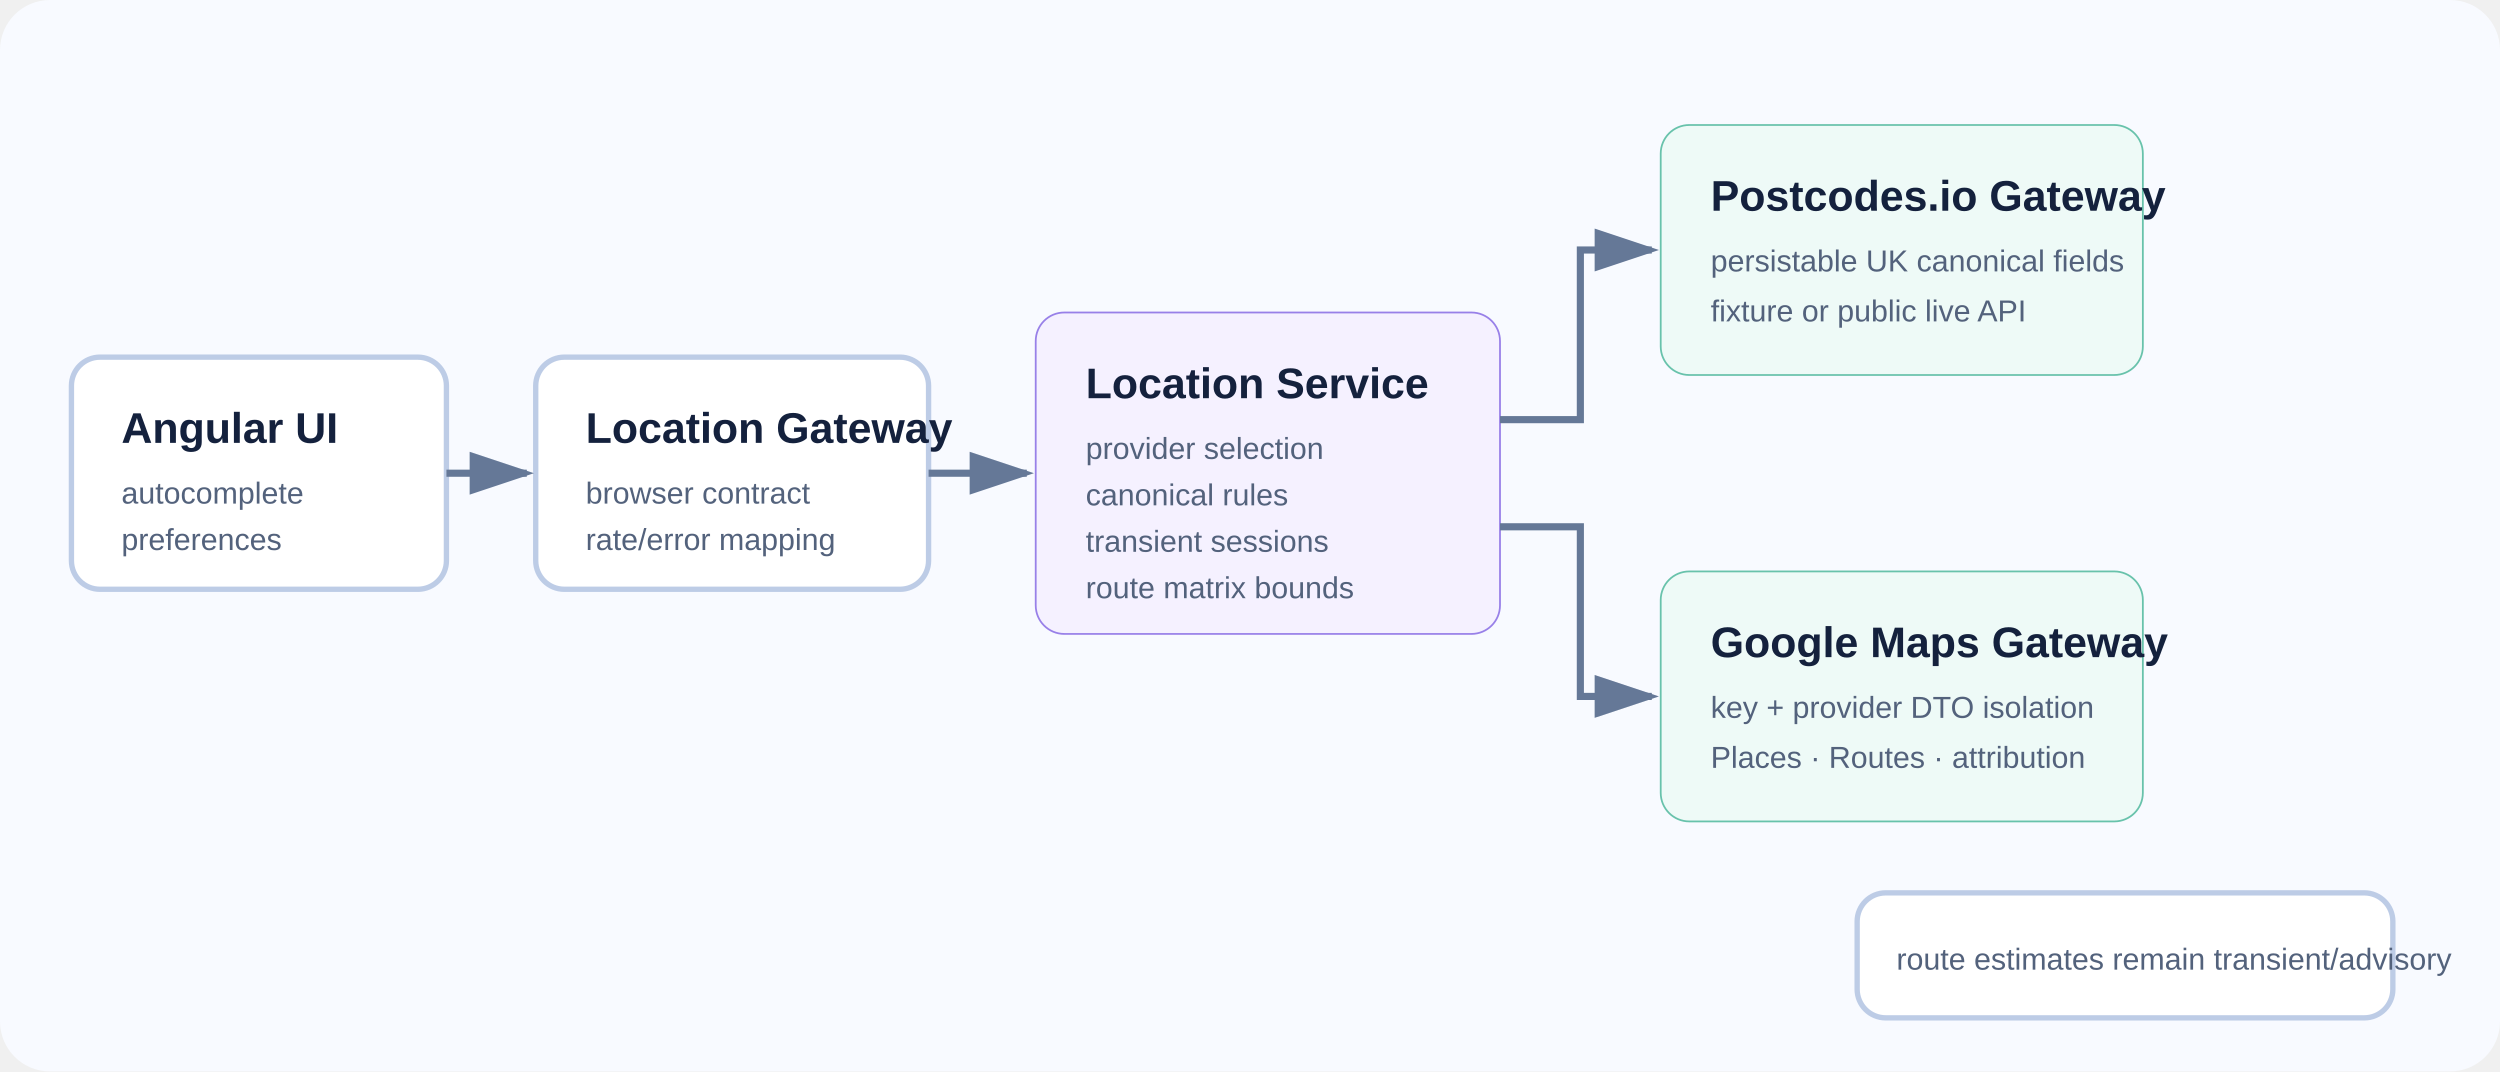
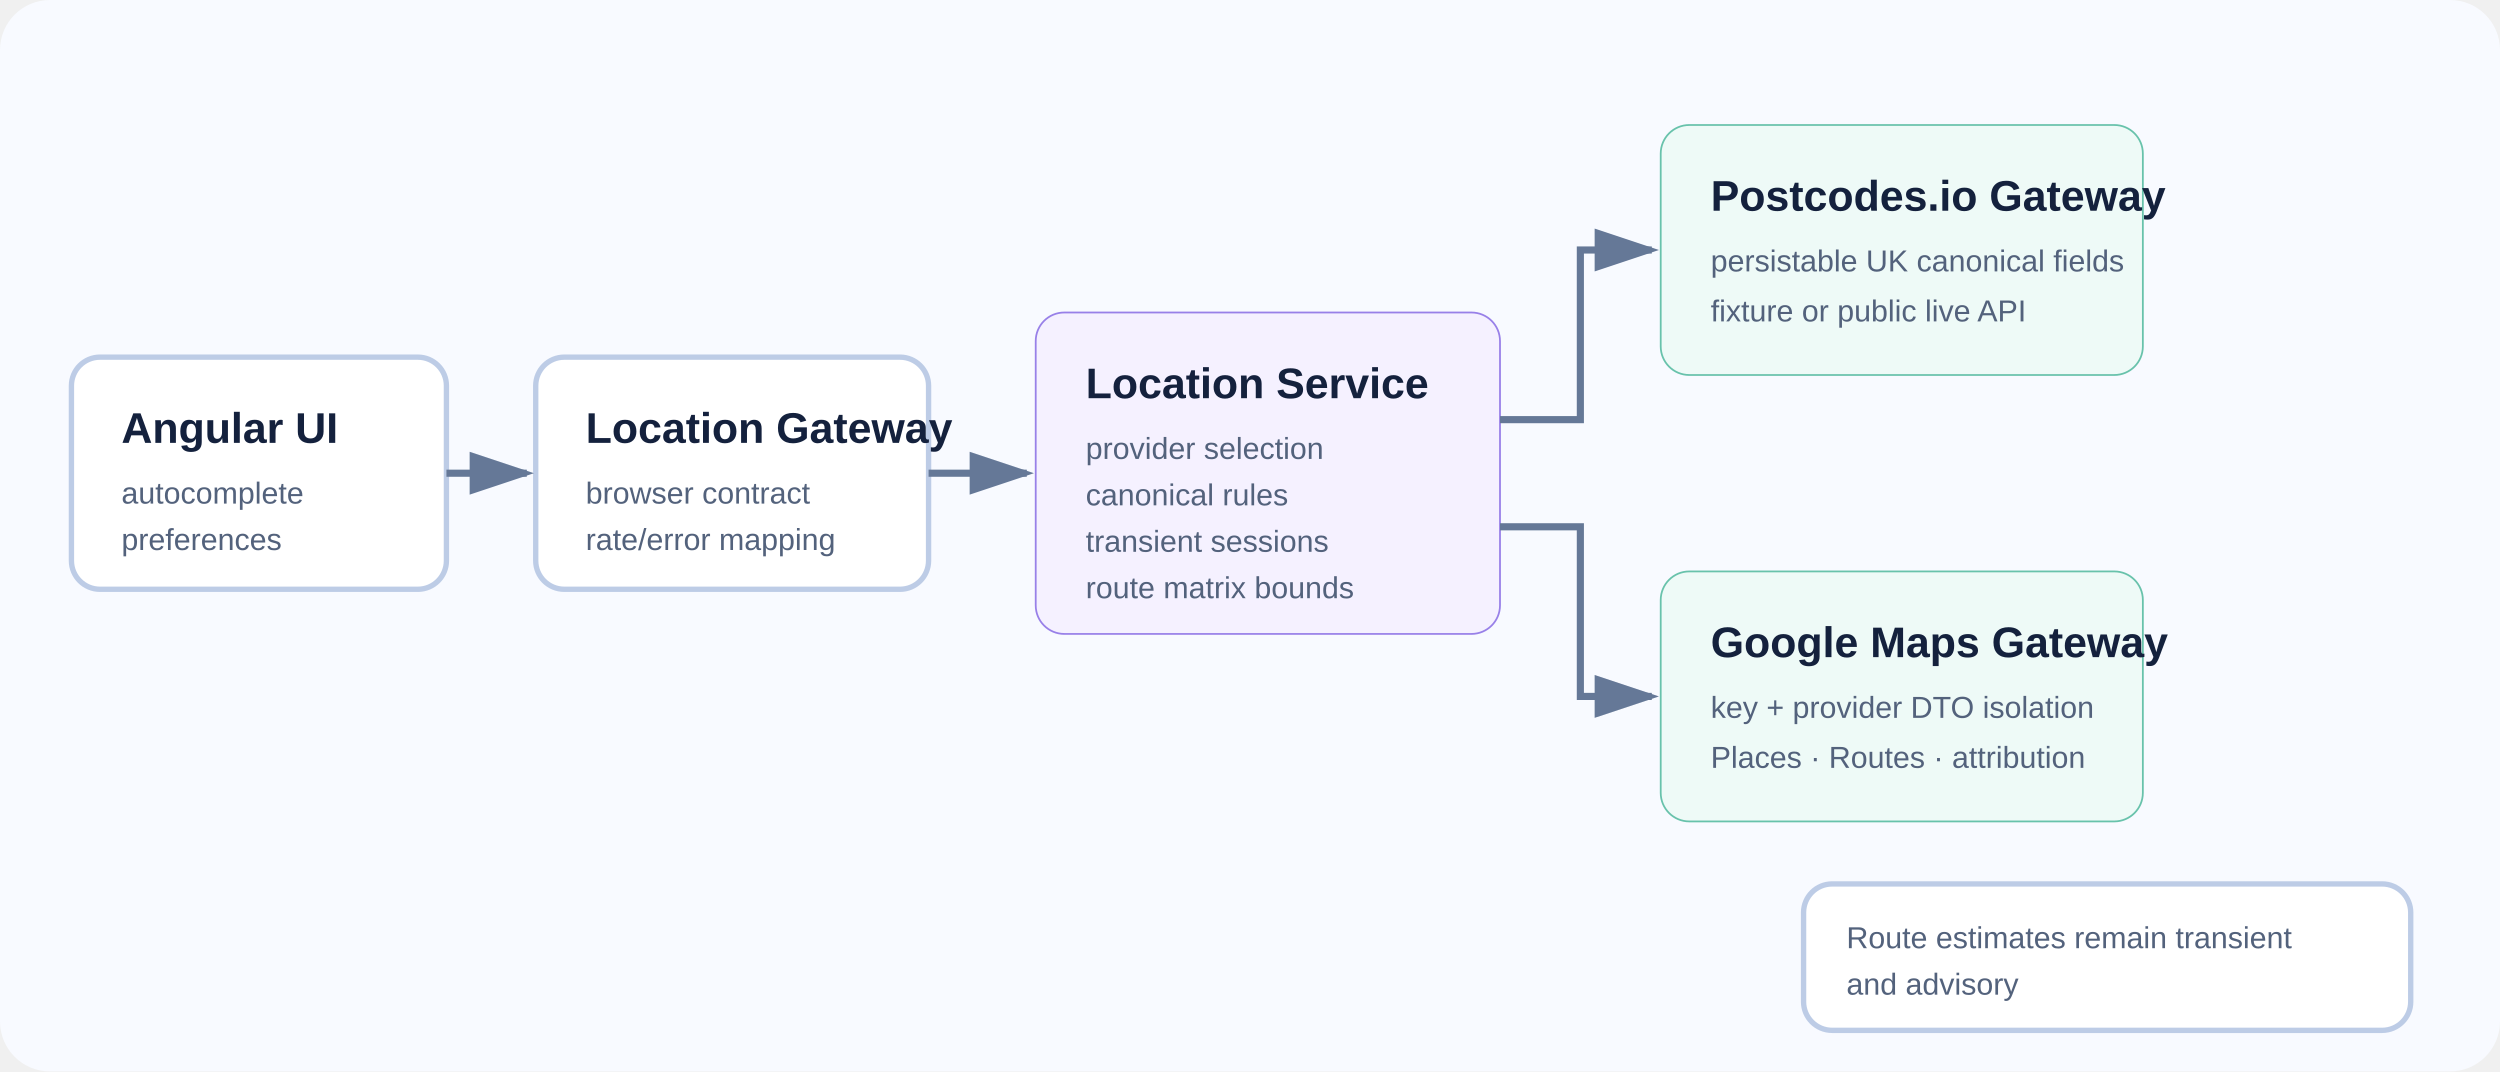
<svg xmlns="http://www.w3.org/2000/svg" width="1400" height="600" viewBox="0 0 1400 600">
  <defs>
    <style>.h{font:800 24px Arial;fill:#14213d}.p{font:17px Arial;fill:#53627c}.b{fill:#fff;stroke:#bdcce6;stroke-width:3}.g{fill:#eefaf7;stroke:#68c2ab}.v{fill:#f5f1ff;stroke:#9880e8}.a{stroke:#657897;stroke-width:4;fill:none;marker-end:url(#m)}</style>
    <marker id="m" markerWidth="10" markerHeight="10" refX="8" refY="3" orient="auto">
      <path d="M0,0 L0,6 L9,3 z" fill="#657897" />
    </marker>
  </defs>
  <rect width="1400" height="600" rx="28" fill="#f8faff" />
  <g transform="translate(40 200)">
    <rect class="b" width="210" height="130" rx="16" />
    <text class="h" x="28" y="48">Angular UI</text>
    <text class="p" x="28" y="82">autocomplete</text>
    <text class="p" x="28" y="108">preferences</text>
  </g>
  <g transform="translate(300 200)">
    <rect class="b" width="220" height="130" rx="16" />
    <text class="h" x="28" y="48">Location Gateway</text>
    <text class="p" x="28" y="82">browser contract</text>
    <text class="p" x="28" y="108">rate/error mapping</text>
  </g>
  <g transform="translate(580 175)">
    <rect class="v" width="260" height="180" rx="16" />
    <text class="h" x="28" y="48">Location Service</text>
    <text class="p" x="28" y="82">provider selection</text>
    <text class="p" x="28" y="108">canonical rules</text>
    <text class="p" x="28" y="134">transient sessions</text>
    <text class="p" x="28" y="160">route matrix bounds</text>
  </g>
  <path class="a" d="M250 265 H295" />
  <path class="a" d="M520 265 H575" />
  <g transform="translate(930 70)">
    <rect class="g" width="270" height="140" rx="16" />
    <text class="h" x="28" y="48">Postcodes.io Gateway</text>
    <text class="p" x="28" y="82">persistable UK canonical fields</text>
    <text class="p" x="28" y="110">fixture or public live API</text>
  </g>
  <g transform="translate(930 320)">
    <rect class="g" width="270" height="140" rx="16" />
    <text class="h" x="28" y="48">Google Maps Gateway</text>
    <text class="p" x="28" y="82">key + provider DTO isolation</text>
    <text class="p" x="28" y="110">Places · Routes · attribution</text>
  </g>
  <path class="a" d="M840 235 H885 V140 H925" />
  <path class="a" d="M840 295 H885 V390 H925" />
-   <g transform="translate(1040 500)">
-     <rect class="b" width="300" height="70" rx="16" />
-     <text class="p" x="22" y="43">route estimates remain transient/advisory</text>
+   <g transform="translate(1010 495)">
+     <rect class="b" width="340" height="82" rx="16" />
+     <text class="p" x="24" y="36">Route estimates remain transient</text>
+     <text class="p" x="24" y="62">and advisory</text>
  </g>
</svg>
